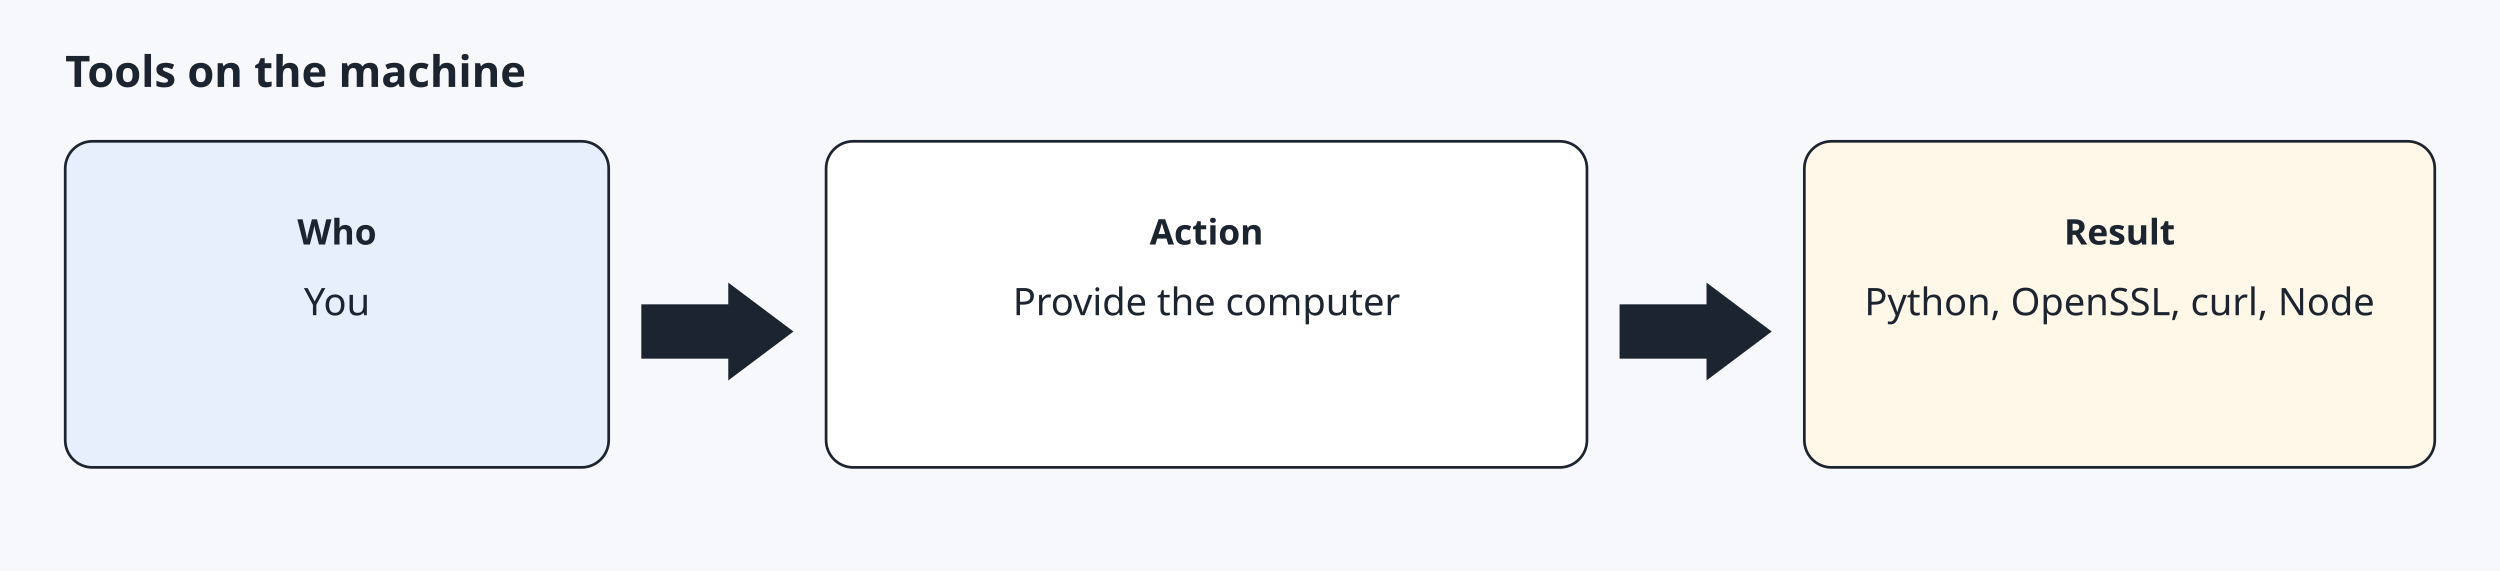
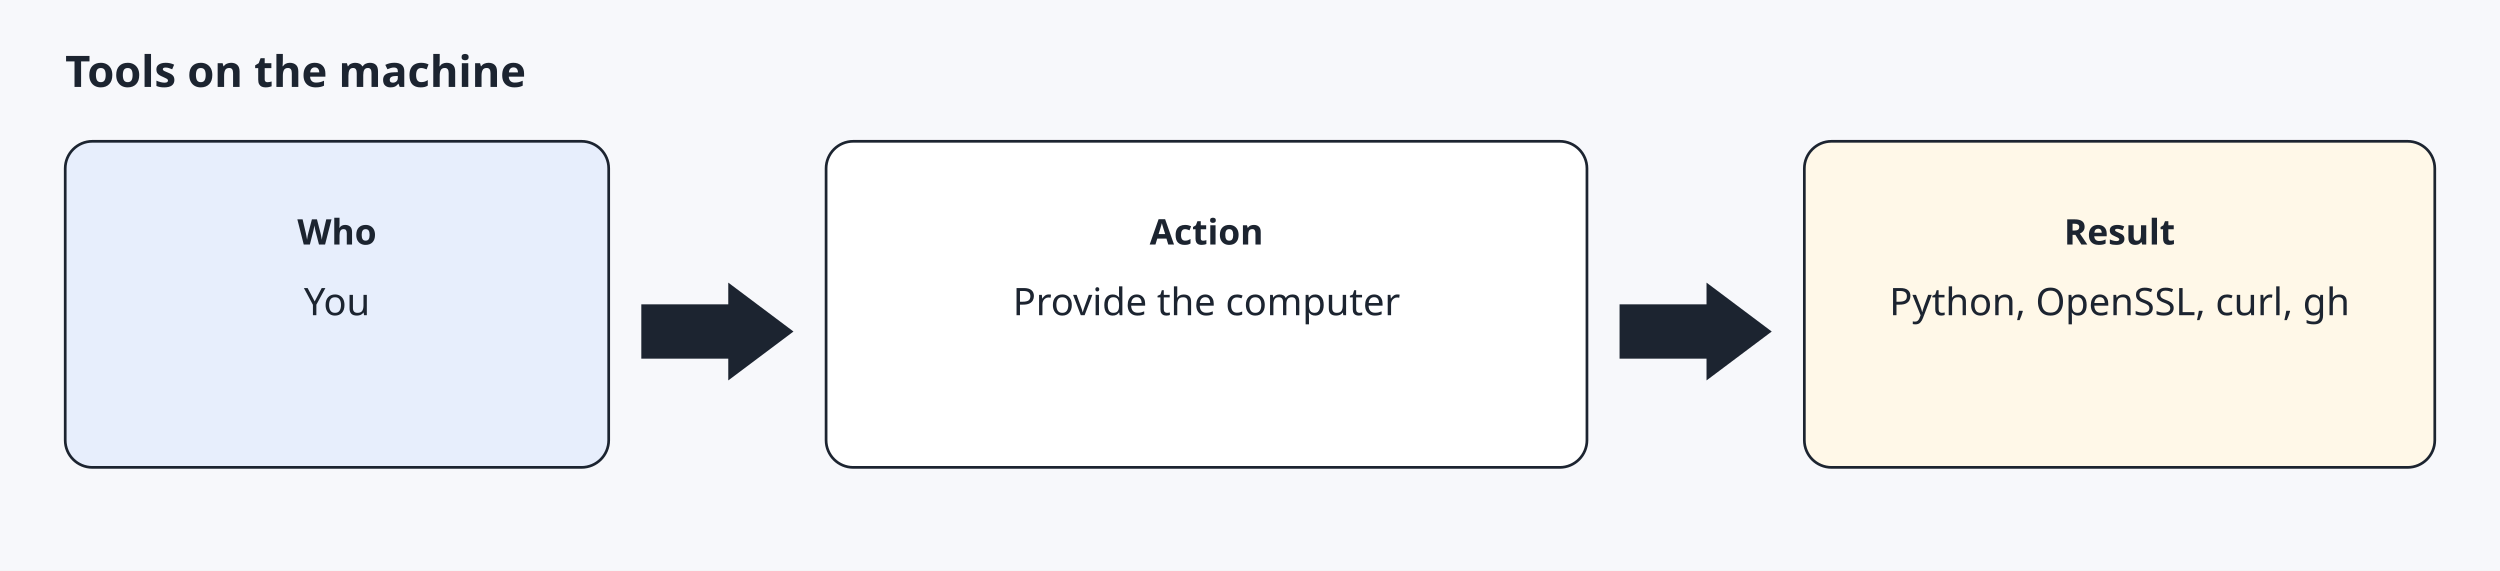
<svg xmlns="http://www.w3.org/2000/svg" width="920" height="210" viewBox="0 0 920 210" role="img">
  <rect width="920" height="210" fill="#f7f8fb" />
  <text x="24" y="32" font-family="sans-serif" font-size="16" font-weight="700" fill="#1c2430">Tools on the machine</text>
  <rect x="24" y="52" width="200" height="120" rx="10" fill="#e7eefc" stroke="#1c2430" />
  <text x="124" y="90" text-anchor="middle" font-family="sans-serif" font-size="13" font-weight="700" fill="#1c2430">Who</text>
  <text x="124" y="116" text-anchor="middle" font-family="sans-serif" font-size="14" fill="#1c2430">You</text>
  <polygon points="236,112 268,112 268,104 292,122 268,140 268,132 236,132" fill="#1c2430" />
  <rect x="304" y="52" width="280" height="120" rx="10" fill="#fff" stroke="#1c2430" />
  <text x="444" y="90" text-anchor="middle" font-family="sans-serif" font-size="13" font-weight="700" fill="#1c2430">Action</text>
  <text x="444" y="116" text-anchor="middle" font-family="sans-serif" font-size="14" fill="#1c2430">Provide the computer</text>
  <polygon points="596,112 628,112 628,104 652,122 628,140 628,132 596,132" fill="#1c2430" />
  <rect x="664" y="52" width="232" height="120" rx="10" fill="#fff8e8" stroke="#1c2430" />
  <text x="780" y="90" text-anchor="middle" font-family="sans-serif" font-size="13" font-weight="700" fill="#1c2430">Result</text>
-   <text x="780" y="116" text-anchor="middle" font-family="sans-serif" font-size="14" fill="#1c2430">Python, OpenSSL, curl, Node</text>
+   <text x="780" y="116" text-anchor="middle" font-family="sans-serif" font-size="14" fill="#1c2430">Python, OpenSSL, curl, gh</text>
</svg>
